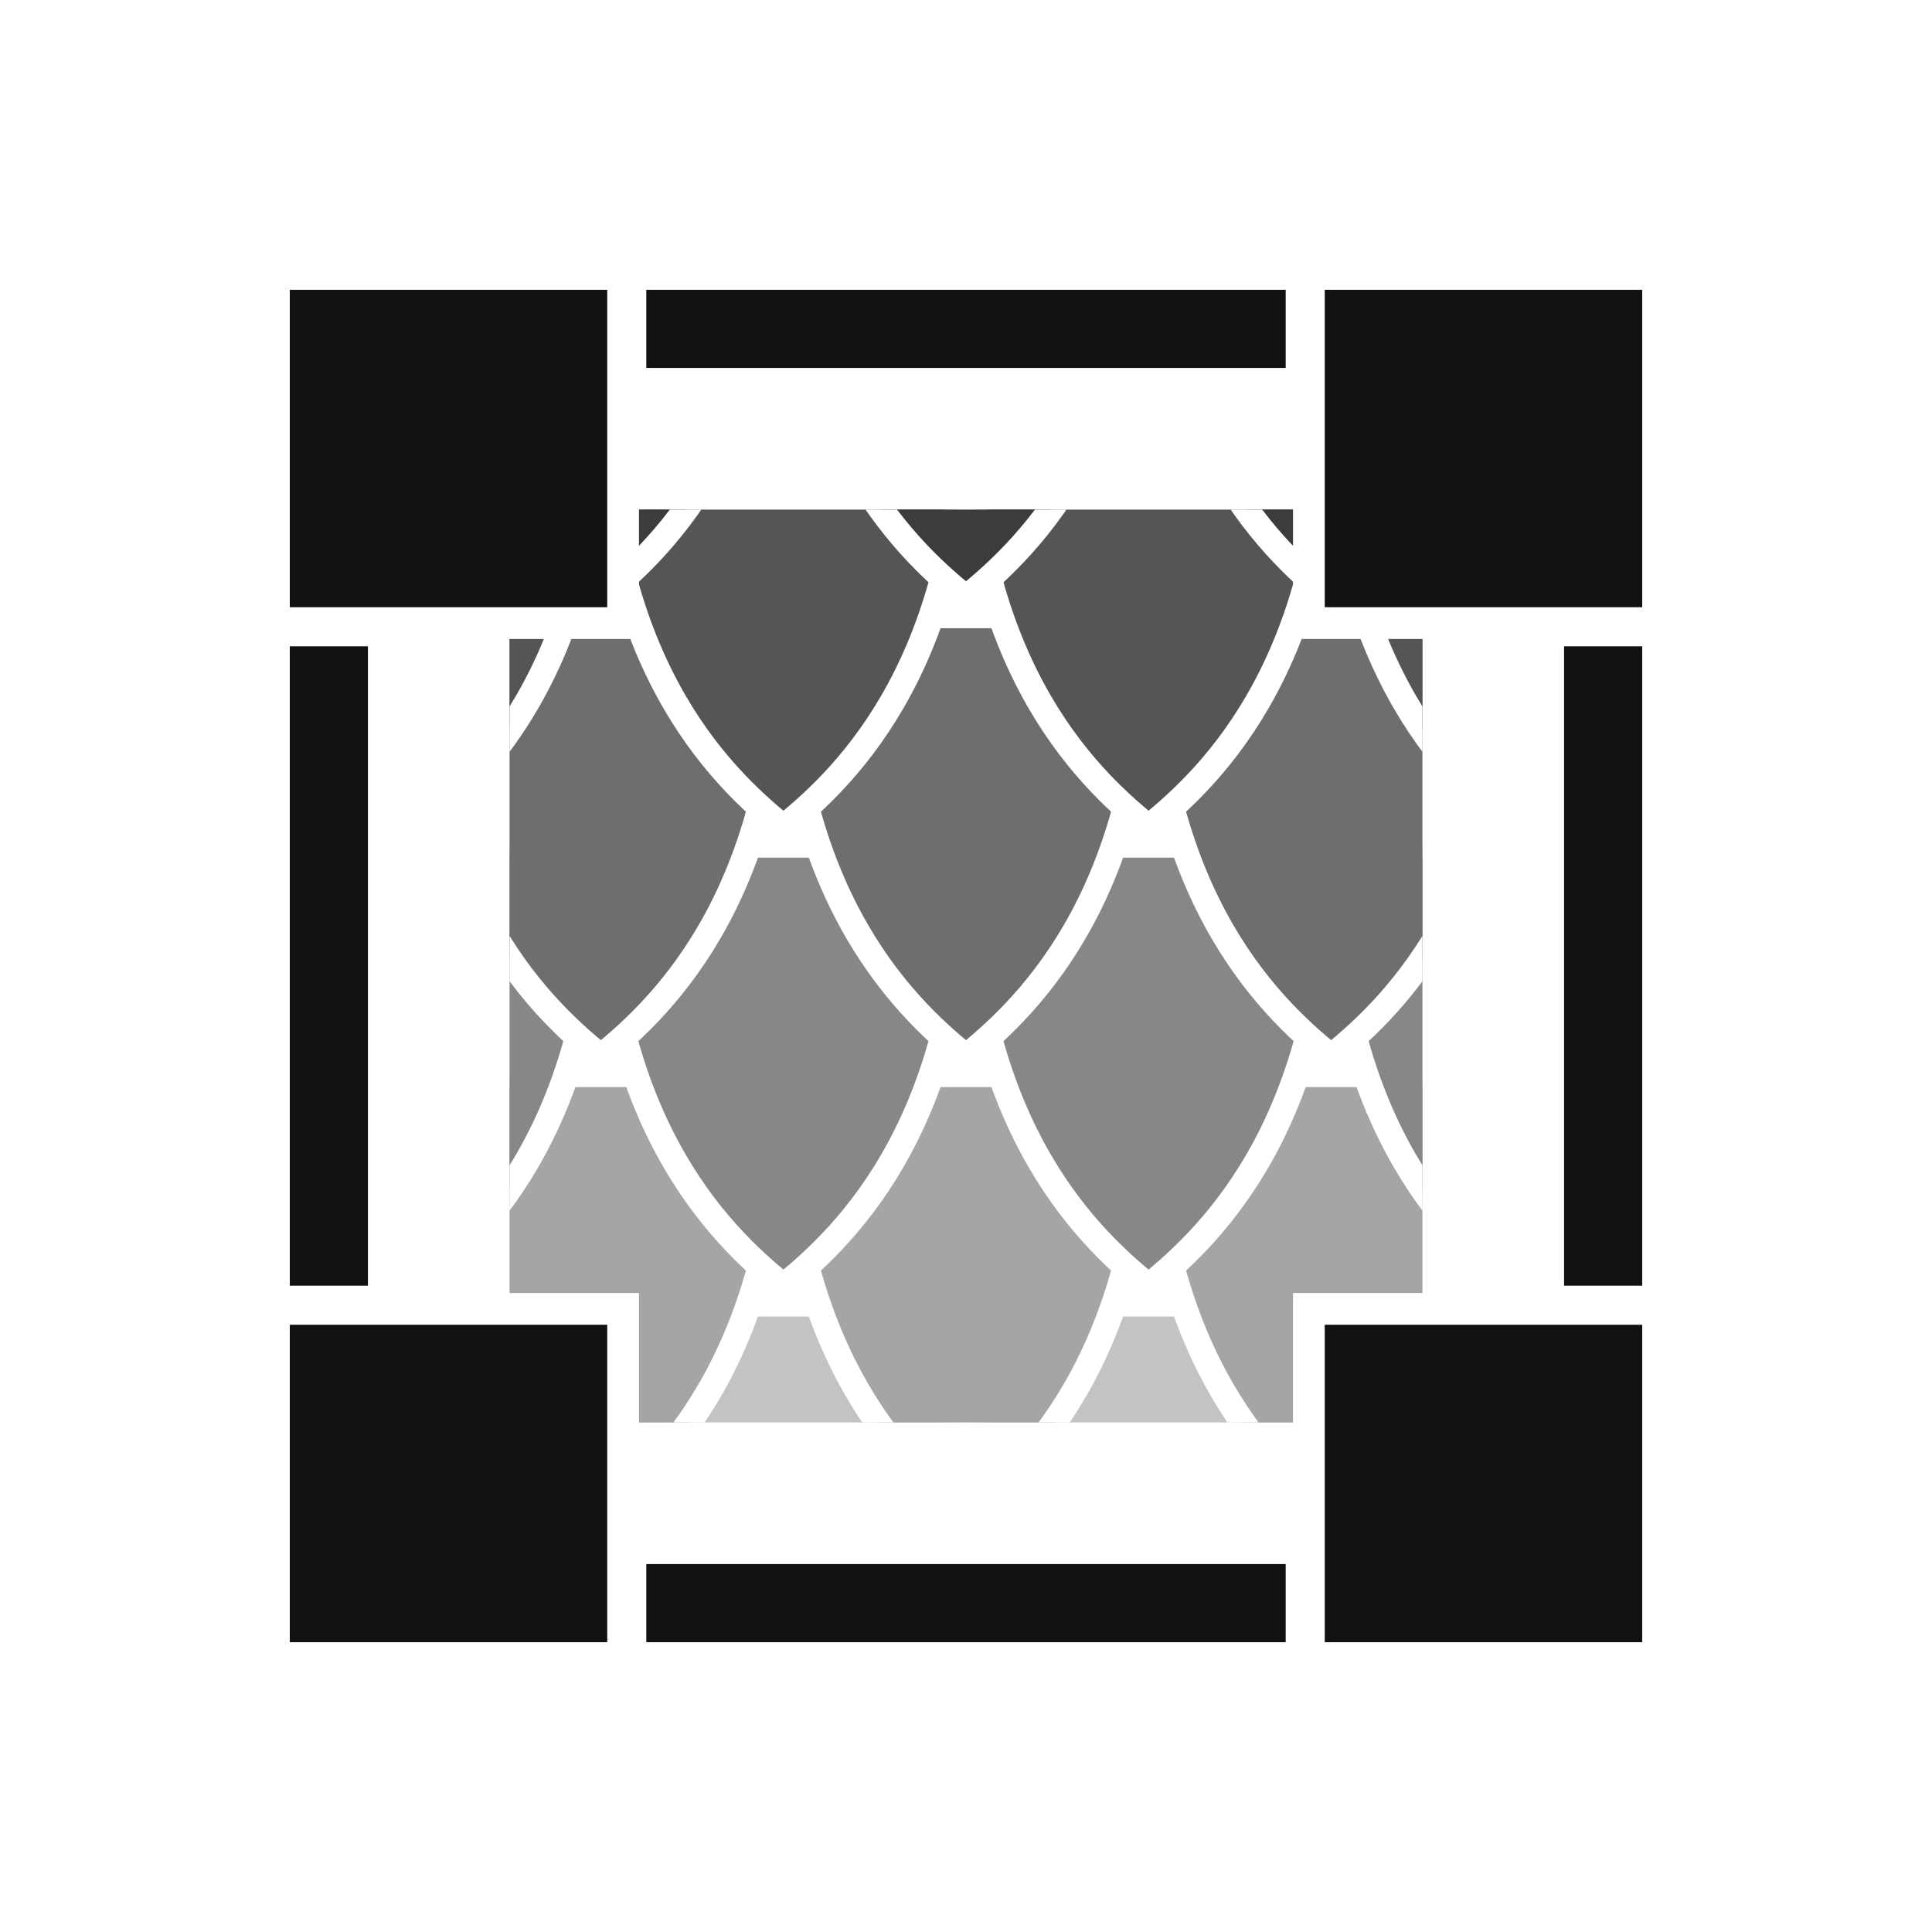
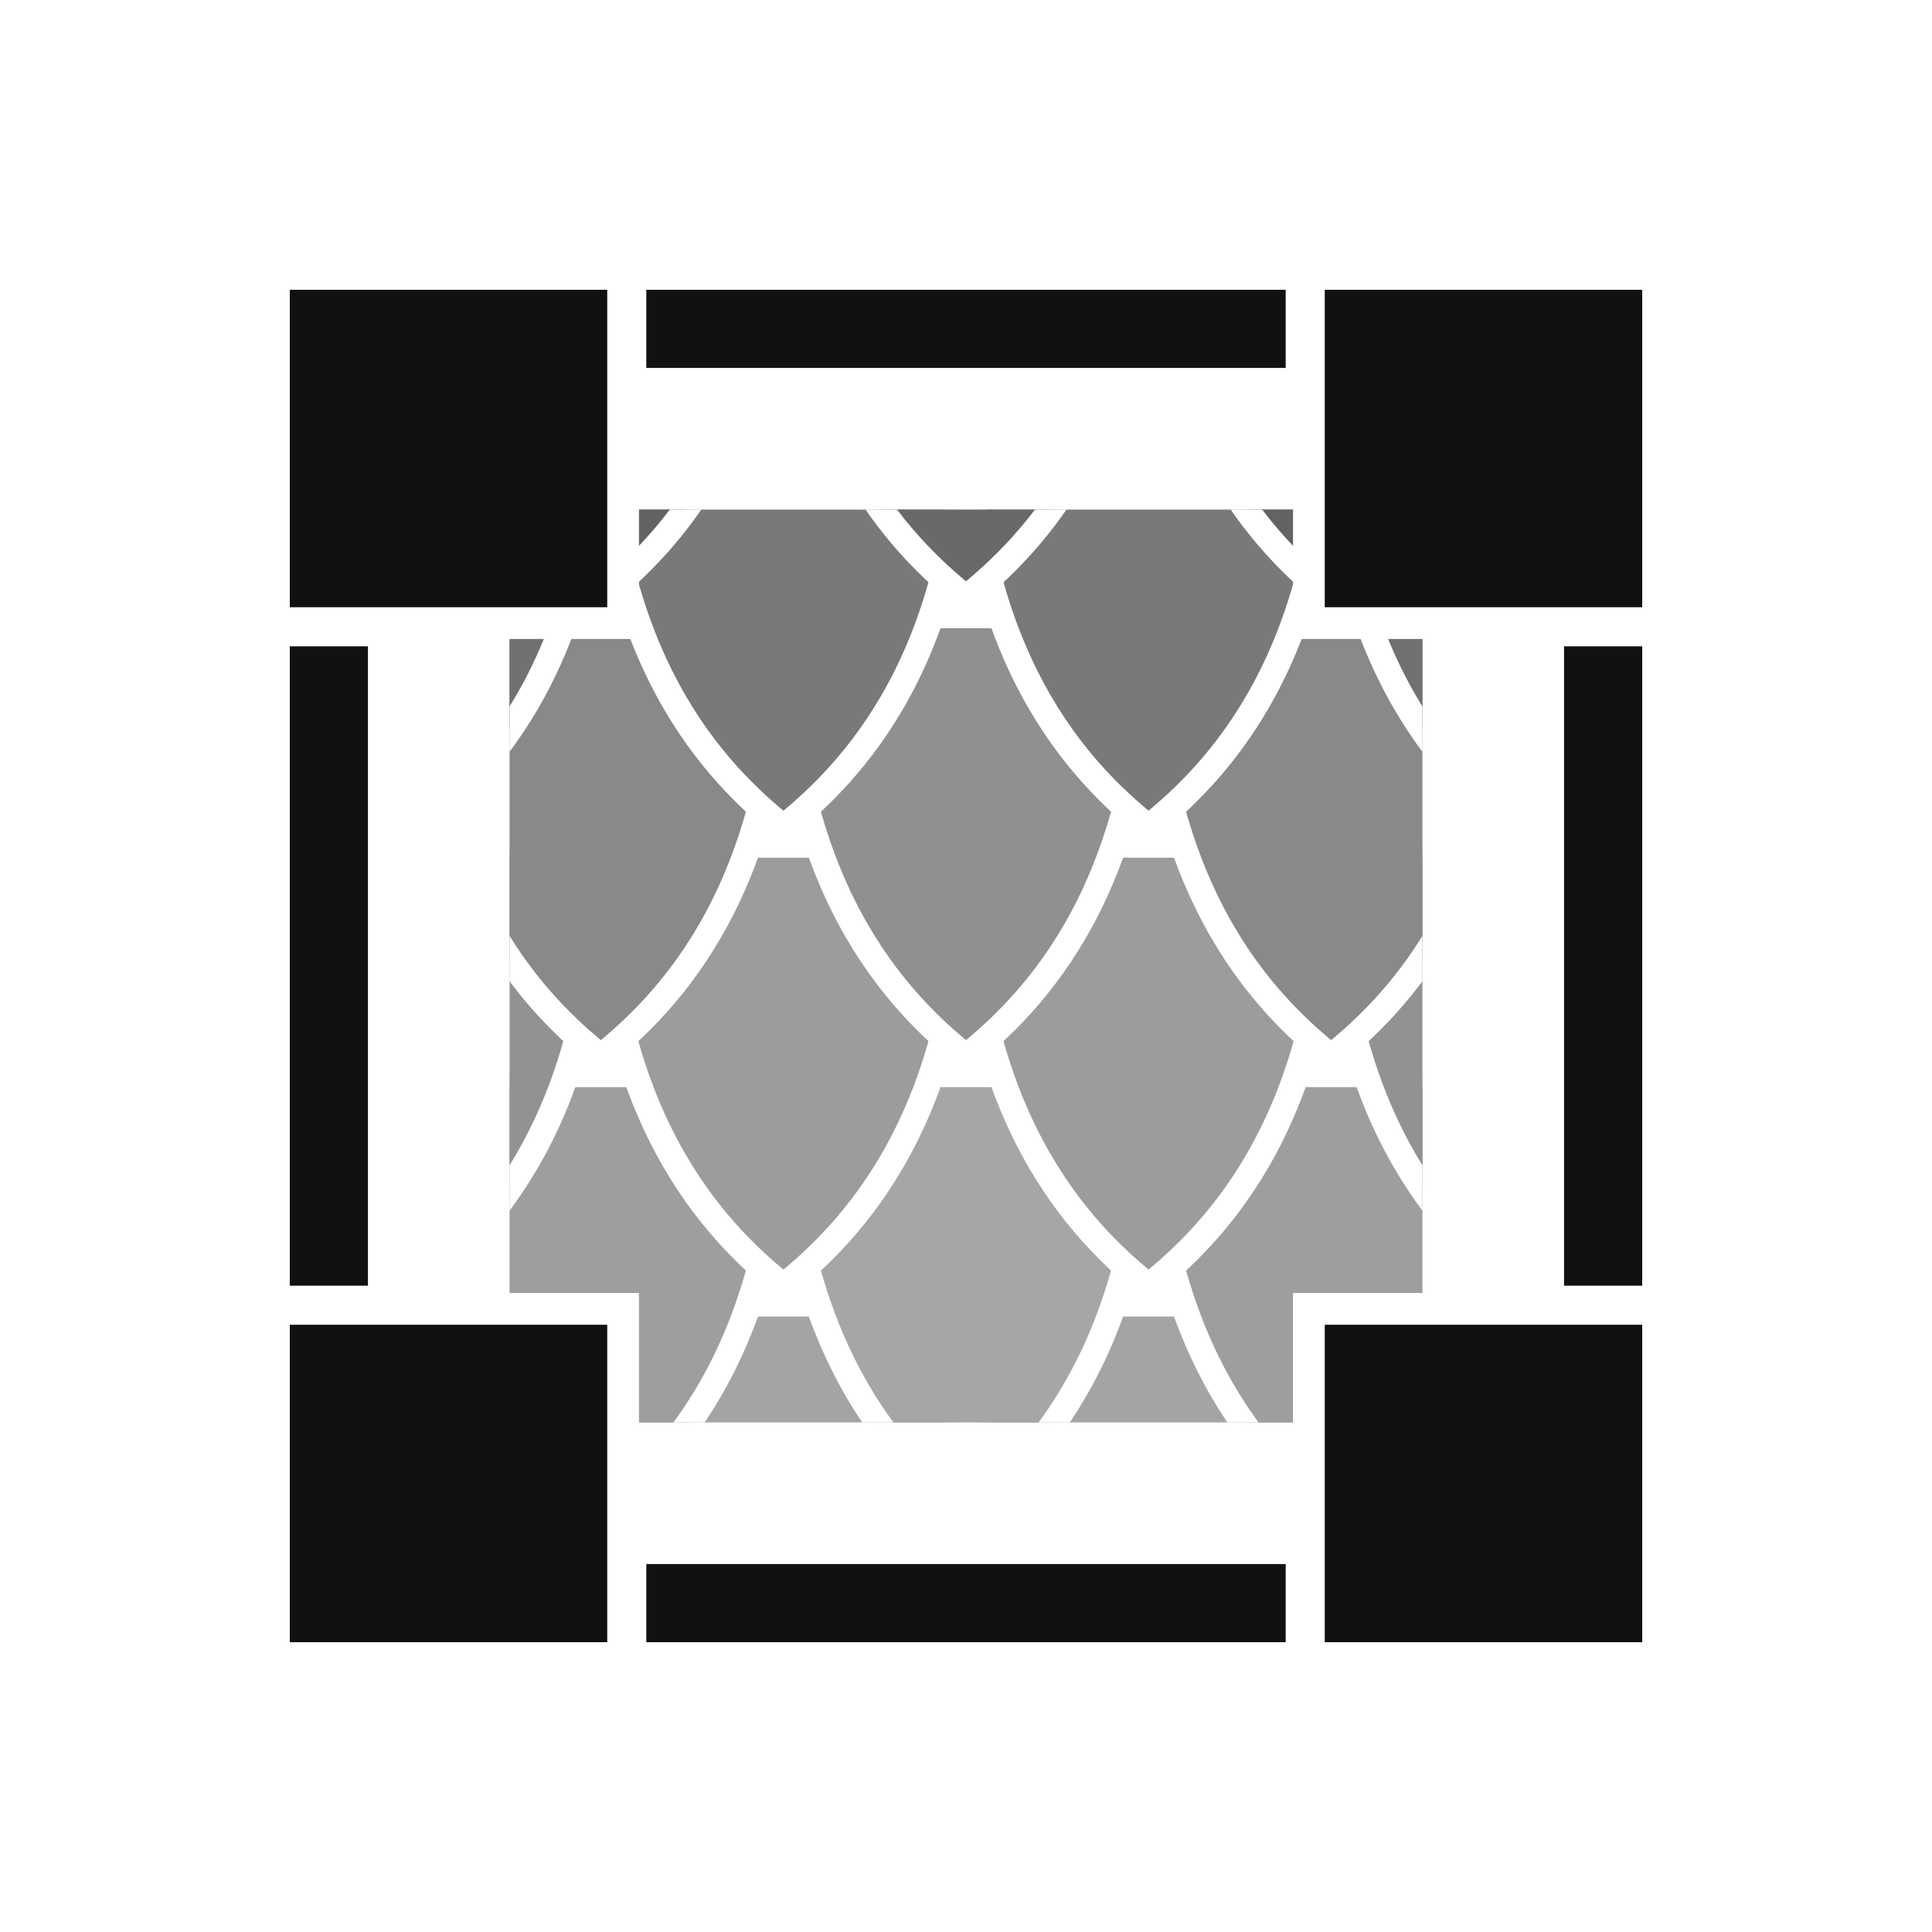
<svg xmlns="http://www.w3.org/2000/svg" viewBox="0 0 64 64">
  <rect width="64" height="64" fill="#fff" />
  <g transform="matrix(1.24444 0 0 1.24444 -7.82222 -7.82222)">
    <clipPath id="f">
      <path d="M19.85 19.85H44.15V44.15H19.85Z" />
    </clipPath>
    <g clip-path="url(#f)">
-       <path d="M12.56 40.991 C12.56 48.273 15.67 51.327 17.42 52.736 C19.17 51.327 22.28 48.273 22.28 40.991Z" fill="#C3C3C3" stroke="#fff" stroke-width="0.68" />
-       <path d="M22.28 40.991 C22.28 48.273 25.39 51.327 27.14 52.736 C28.89 51.327 32 48.273 32 40.991Z" fill="#C3C3C3" stroke="#fff" stroke-width="0.68" />
-       <path d="M32 40.991 C32 48.273 35.11 51.327 36.86 52.736 C38.61 51.327 41.72 48.273 41.72 40.991Z" fill="#C3C3C3" stroke="#fff" stroke-width="0.68" />
-       <path d="M41.72 40.991 C41.72 48.273 44.83 51.327 46.58 52.736 C48.33 51.327 51.44 48.273 51.44 40.991Z" fill="#C3C3C3" stroke="#fff" stroke-width="0.68" />
-       <path d="M17.42 34.884 C17.42 42.165 20.53 45.219 22.28 46.629 C24.03 45.219 27.14 42.165 27.14 34.884Z" fill="#A5A5A5" stroke="#fff" stroke-width="0.68" />
-       <path d="M27.14 34.884 C27.14 42.165 30.25 45.219 32 46.629 C33.75 45.219 36.86 42.165 36.86 34.884Z" fill="#A5A5A5" stroke="#fff" stroke-width="0.68" />
-       <path d="M36.86 34.884 C36.86 42.165 39.97 45.219 41.72 46.629 C43.47 45.219 46.58 42.165 46.58 34.884Z" fill="#A5A5A5" stroke="#fff" stroke-width="0.68" />
-       <path d="M12.56 28.776 C12.56 36.058 15.67 39.112 17.42 40.521 C19.17 39.112 22.28 36.058 22.28 28.776Z" fill="#878787" stroke="#fff" stroke-width="0.68" />
-       <path d="M22.28 28.776 C22.28 36.058 25.39 39.112 27.14 40.521 C28.89 39.112 32 36.058 32 28.776Z" fill="#878787" stroke="#fff" stroke-width="0.68" />
-       <path d="M32 28.776 C32 36.058 35.11 39.112 36.86 40.521 C38.61 39.112 41.72 36.058 41.72 28.776Z" fill="#878787" stroke="#fff" stroke-width="0.68" />
-       <path d="M41.72 28.776 C41.72 36.058 44.83 39.112 46.58 40.521 C48.33 39.112 51.44 36.058 51.44 28.776Z" fill="#878787" stroke="#fff" stroke-width="0.68" />
-       <path d="M17.42 22.669 C17.42 29.951 20.53 33.004 22.28 34.414 C24.03 33.004 27.14 29.951 27.14 22.669Z" fill="#6E6E6E" stroke="#fff" stroke-width="0.68" />
-       <path d="M27.14 22.669 C27.14 29.951 30.25 33.004 32 34.414 C33.75 33.004 36.86 29.951 36.86 22.669Z" fill="#6E6E6E" stroke="#fff" stroke-width="0.68" />
-       <path d="M36.86 22.669 C36.86 29.951 39.97 33.004 41.72 34.414 C43.47 33.004 46.58 29.951 46.58 22.669Z" fill="#6E6E6E" stroke="#fff" stroke-width="0.68" />
-       <path d="M12.56 16.561 C12.56 23.843 15.67 26.897 17.42 28.306 C19.17 26.897 22.28 23.843 22.28 16.561Z" fill="#555555" stroke="#fff" stroke-width="0.68" />
-       <path d="M22.28 16.561 C22.28 23.843 25.39 26.897 27.14 28.306 C28.89 26.897 32 23.843 32 16.561Z" fill="#555555" stroke="#fff" stroke-width="0.68" />
-       <path d="M32 16.561 C32 23.843 35.11 26.897 36.86 28.306 C38.61 26.897 41.72 23.843 41.72 16.561Z" fill="#555555" stroke="#fff" stroke-width="0.68" />
-       <path d="M41.72 16.561 C41.72 23.843 44.83 26.897 46.58 28.306 C48.33 26.897 51.44 23.843 51.44 16.561Z" fill="#555555" stroke="#fff" stroke-width="0.68" />
-       <path d="M17.42 10.454 C17.42 17.736 20.53 20.79 22.28 22.199 C24.03 20.79 27.14 17.736 27.14 10.454Z" fill="#3C3C3C" stroke="#fff" stroke-width="0.68" />
-       <path d="M27.14 10.454 C27.14 17.736 30.25 20.79 32 22.199 C33.75 20.79 36.86 17.736 36.86 10.454Z" fill="#3C3C3C" stroke="#fff" stroke-width="0.68" />
-       <path d="M36.86 10.454 C36.86 17.736 39.97 20.79 41.72 22.199 C43.47 20.79 46.58 17.736 46.58 10.454Z" fill="#3C3C3C" stroke="#fff" stroke-width="0.68" />
+       <path d="M12.56 40.991 C12.56 48.273 15.67 51.327 17.42 52.736 C19.17 51.327 22.28 48.273 22.28 40.991Z" fill="#999999" stroke="#fff" stroke-width="0.68" />
+       <path d="M22.28 40.991 C22.28 48.273 25.39 51.327 27.14 52.736 C28.89 51.327 32 48.273 32 40.991Z" fill="#A4A4A4" stroke="#fff" stroke-width="0.68" />
+       <path d="M32 40.991 C32 48.273 35.11 51.327 36.86 52.736 C38.61 51.327 41.72 48.273 41.72 40.991Z" fill="#A4A4A4" stroke="#fff" stroke-width="0.68" />
+       <path d="M41.72 40.991 C41.72 48.273 44.83 51.327 46.58 52.736 C48.33 51.327 51.44 48.273 51.44 40.991Z" fill="#999999" stroke="#fff" stroke-width="0.68" />
+       <path d="M17.42 34.884 C17.42 42.165 20.53 45.219 22.28 46.629 C24.03 45.219 27.14 42.165 27.14 34.884Z" fill="#9E9E9E" stroke="#fff" stroke-width="0.68" />
+       <path d="M27.14 34.884 C27.14 42.165 30.25 45.219 32 46.629 C33.75 45.219 36.86 42.165 36.86 34.884Z" fill="#A6A6A6" stroke="#fff" stroke-width="0.68" />
+       <path d="M36.86 34.884 C36.86 42.165 39.97 45.219 41.72 46.629 C43.47 45.219 46.58 42.165 46.58 34.884Z" fill="#9E9E9E" stroke="#fff" stroke-width="0.68" />
+       <path d="M12.56 28.776 C12.56 36.058 15.67 39.112 17.42 40.521 C19.17 39.112 22.28 36.058 22.28 28.776Z" fill="#929292" stroke="#fff" stroke-width="0.68" />
+       <path d="M22.28 28.776 C22.28 36.058 25.39 39.112 27.14 40.521 C28.89 39.112 32 36.058 32 28.776Z" fill="#9C9C9C" stroke="#fff" stroke-width="0.68" />
+       <path d="M32 28.776 C32 36.058 35.11 39.112 36.86 40.521 C38.61 39.112 41.72 36.058 41.72 28.776Z" fill="#9C9C9C" stroke="#fff" stroke-width="0.68" />
+       <path d="M41.72 28.776 C41.72 36.058 44.83 39.112 46.58 40.521 C48.33 39.112 51.44 36.058 51.44 28.776Z" fill="#929292" stroke="#fff" stroke-width="0.68" />
+       <path d="M17.42 22.669 C17.42 29.951 20.53 33.004 22.28 34.414 C24.03 33.004 27.14 29.951 27.14 22.669Z" fill="#898989" stroke="#fff" stroke-width="0.68" />
+       <path d="M27.14 22.669 C27.14 29.951 30.25 33.004 32 34.414 C33.75 33.004 36.86 29.951 36.86 22.669Z" fill="#909090" stroke="#fff" stroke-width="0.68" />
+       <path d="M36.86 22.669 C36.86 29.951 39.97 33.004 41.72 34.414 C43.47 33.004 46.58 29.951 46.58 22.669Z" fill="#898989" stroke="#fff" stroke-width="0.68" />
+       <path d="M12.56 16.561 C12.56 23.843 15.67 26.897 17.42 28.306 C19.17 26.897 22.28 23.843 22.28 16.561Z" fill="#717171" stroke="#fff" stroke-width="0.68" />
+       <path d="M22.28 16.561 C22.28 23.843 25.39 26.897 27.14 28.306 C28.89 26.897 32 23.843 32 16.561Z" fill="#797979" stroke="#fff" stroke-width="0.68" />
+       <path d="M32 16.561 C32 23.843 35.11 26.897 36.86 28.306 C38.61 26.897 41.72 23.843 41.72 16.561Z" fill="#797979" stroke="#fff" stroke-width="0.68" />
+       <path d="M41.72 16.561 C41.72 23.843 44.83 26.897 46.58 28.306 C48.33 26.897 51.44 23.843 51.44 16.561Z" fill="#717171" stroke="#fff" stroke-width="0.68" />
+       <path d="M17.42 10.454 C17.42 17.736 20.53 20.79 22.28 22.199 C24.03 20.79 27.14 17.736 27.14 10.454Z" fill="#636363" stroke="#fff" stroke-width="0.68" />
+       <path d="M27.14 10.454 C27.14 17.736 30.25 20.79 32 22.199 C33.75 20.79 36.86 17.736 36.86 10.454Z" fill="#696969" stroke="#fff" stroke-width="0.68" />
+       <path d="M36.86 10.454 C36.86 17.736 39.97 20.79 41.72 22.199 C43.47 20.79 46.58 17.736 46.58 10.454Z" fill="#636363" stroke="#fff" stroke-width="0.68" />
    </g>
    <path fill="#111" d="M23.49 14h17.02v2.08h-17.02zM23.49 47.92h17.02v2.08h-17.02zM14 23.49h2.08v17.02h-2.08zM47.92 23.49h2.08v17.02h-2.08z" />
    <path fill="#fff" d="M13.155 13.155h10.14v10.14h-10.14zM40.705 13.155h10.14v10.14h-10.14zM13.155 40.705h10.14v10.14h-10.14zM40.705 40.705h10.14v10.14h-10.14z" />
    <path fill="#111" d="M14 14h8.45v8.45h-8.45zM41.55 14h8.45v8.45h-8.45zM14 41.55h8.45v8.45h-8.45zM41.55 41.55h8.45v8.45h-8.45z" />
  </g>
</svg>
